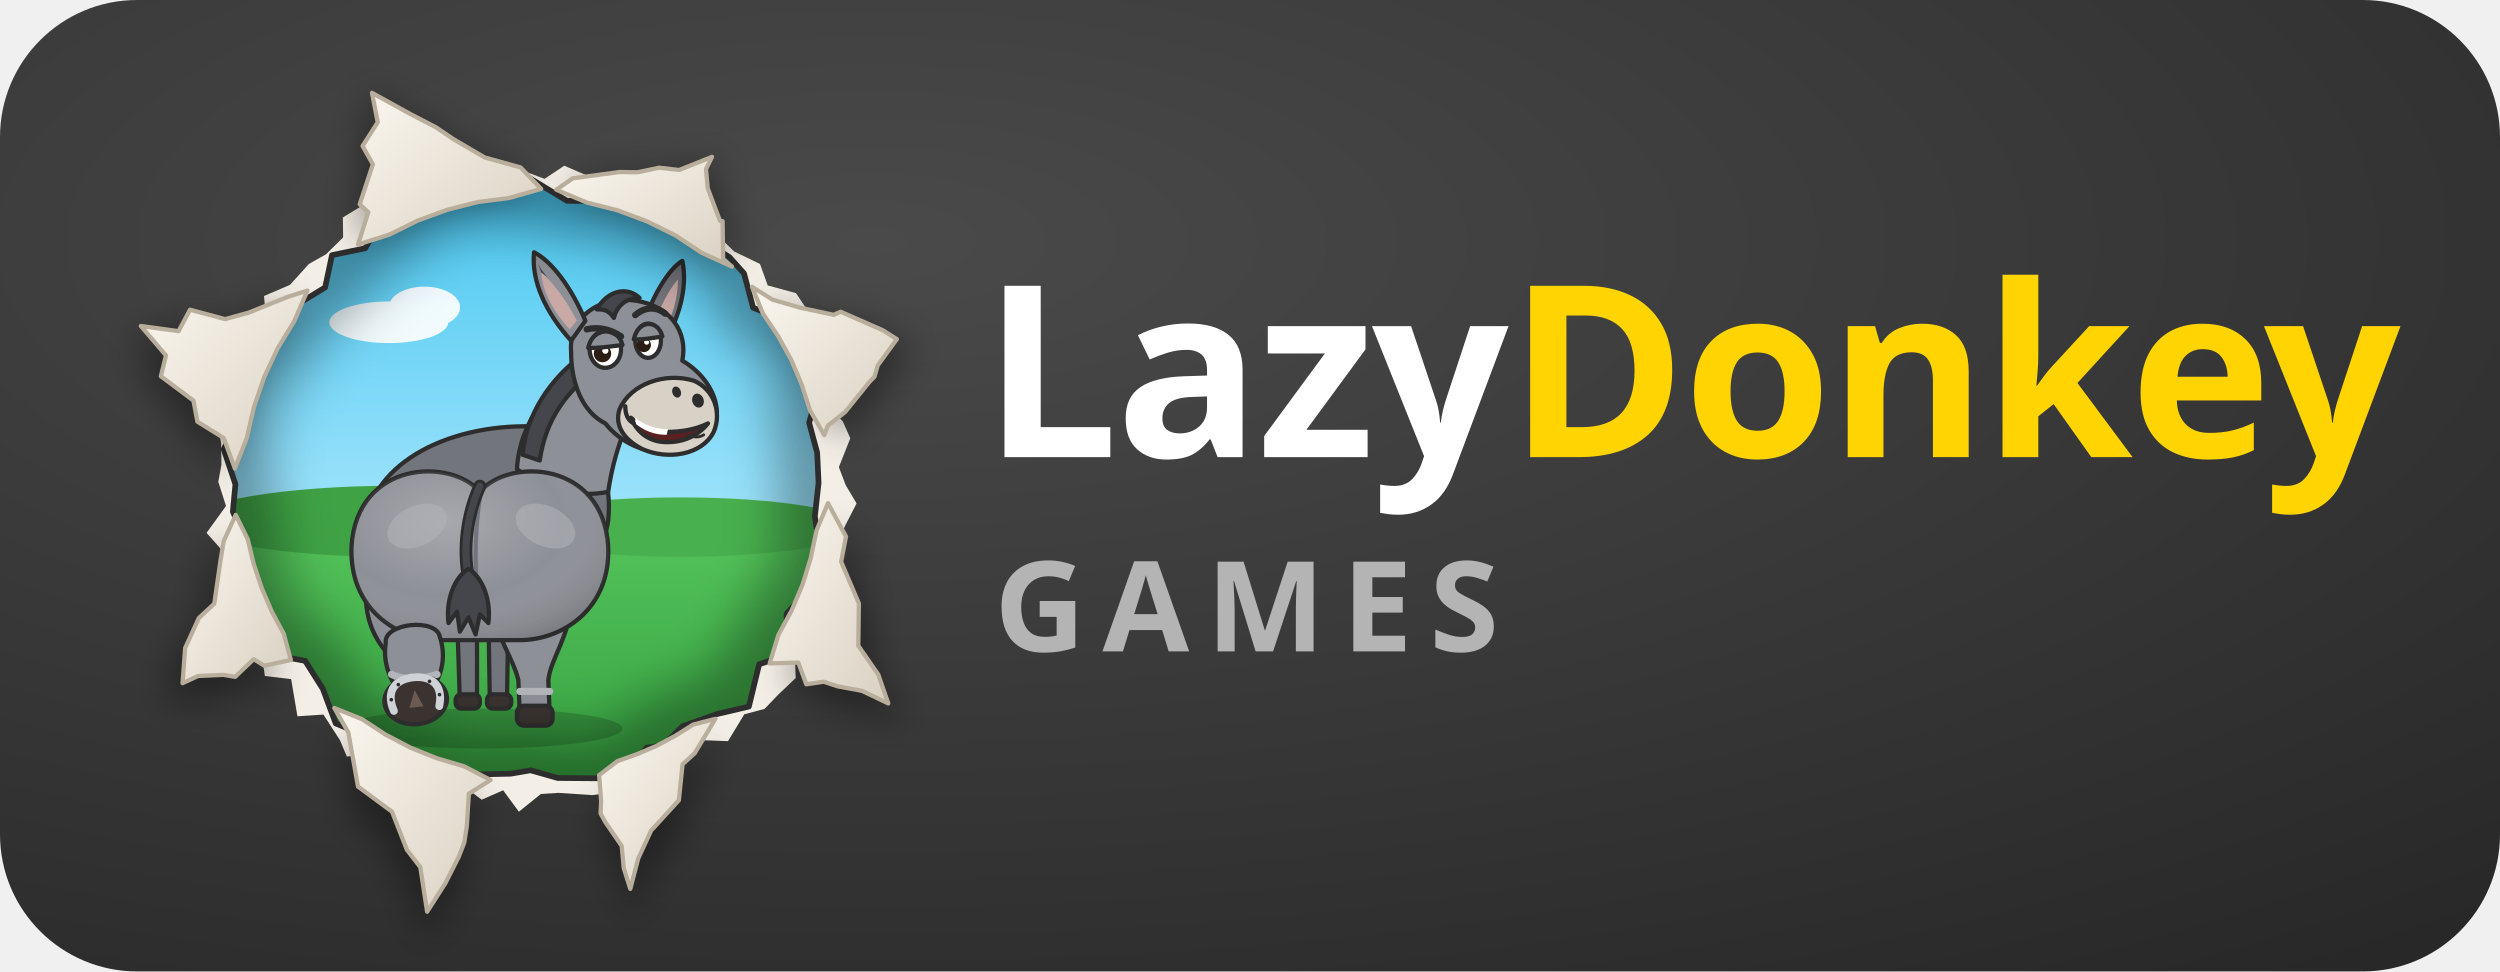
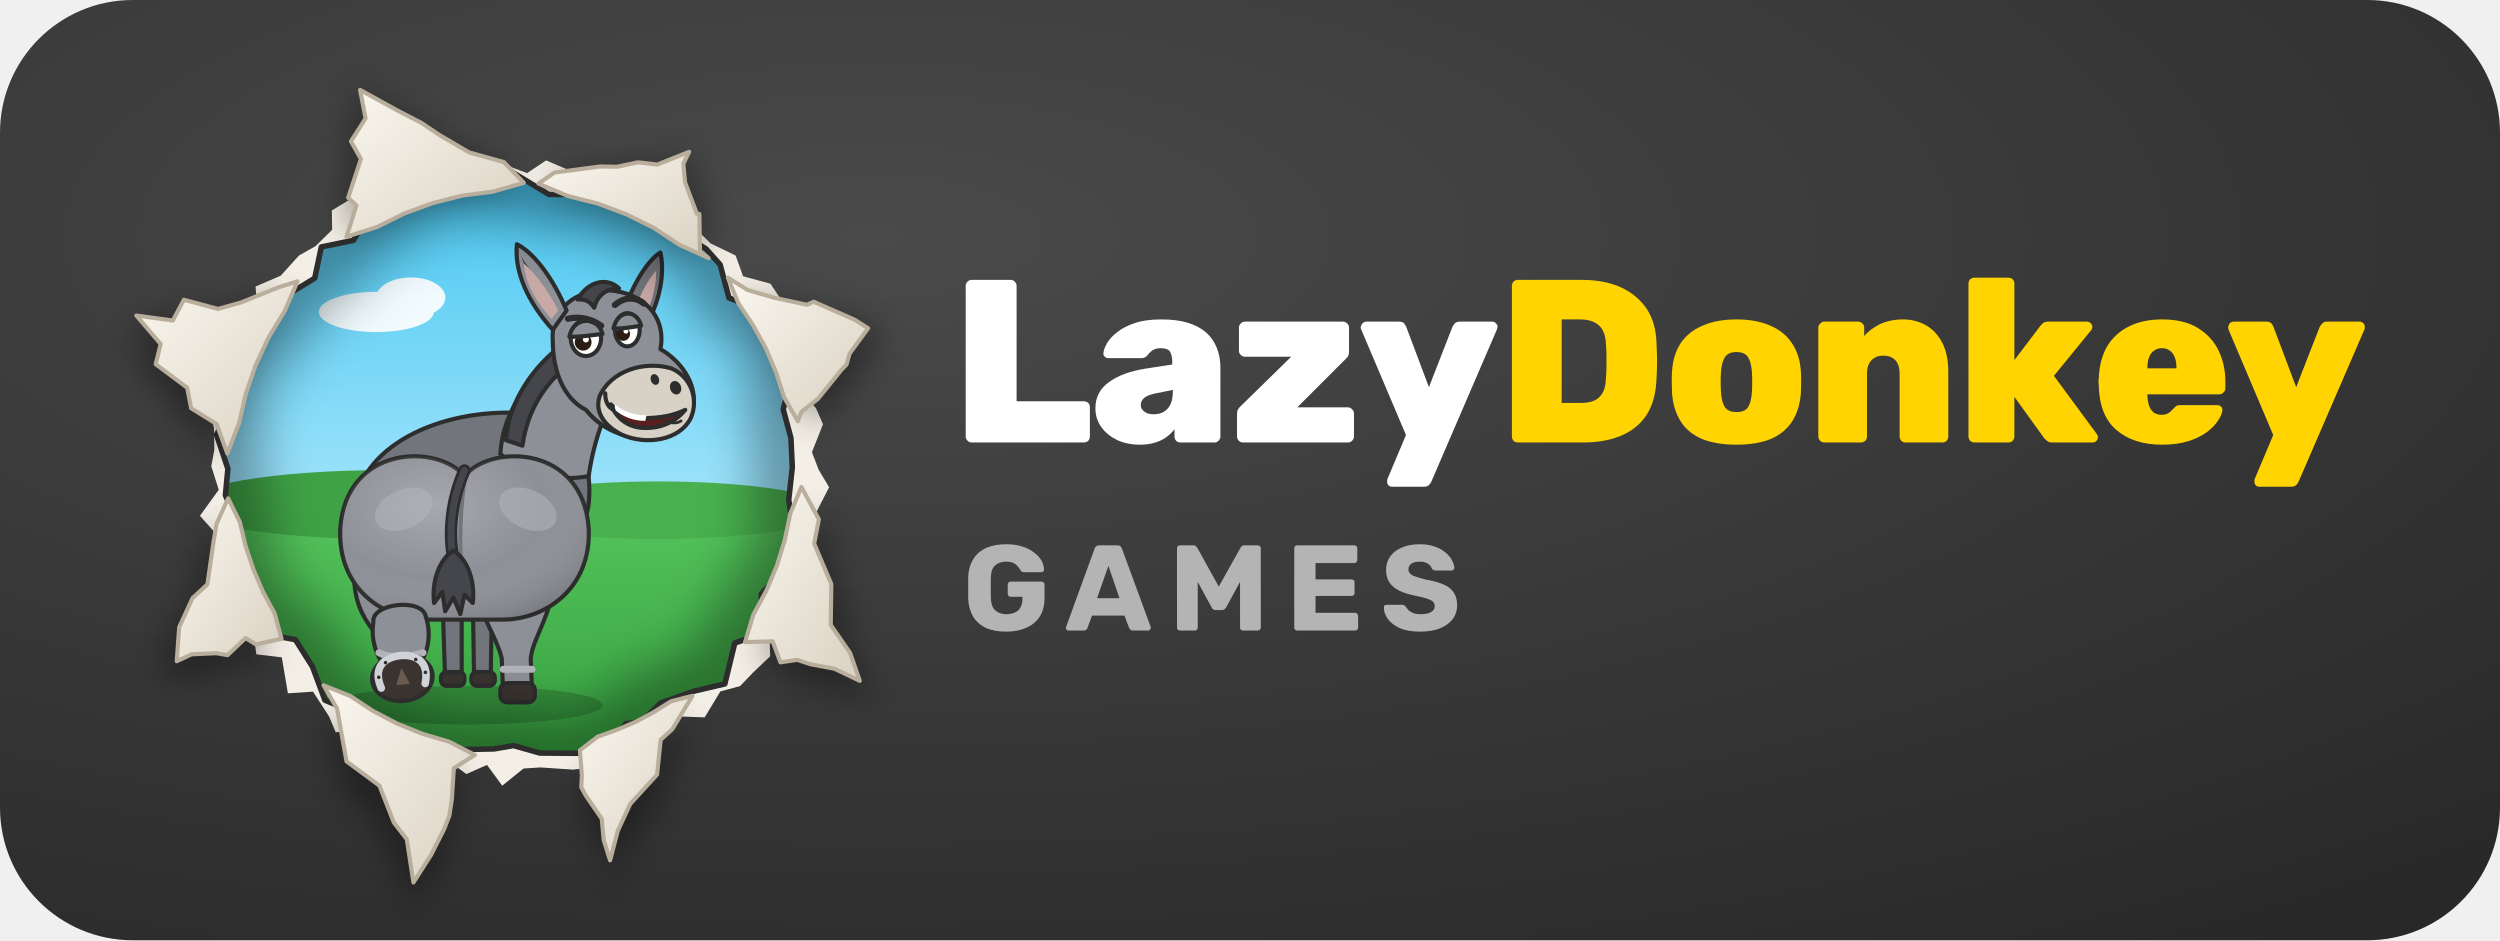
- <svg xmlns="http://www.w3.org/2000/svg" viewBox="0 0 875 340" width="875" height="340">
+ <svg xmlns="http://www.w3.org/2000/svg" viewBox="0 0 904 340" width="904" height="340">
  <defs>
    <linearGradient id="sky" x1="0" y1="0" x2="0" y2="1">
      <stop offset="0" stop-color="#3cc4f0" />
      <stop offset="1" stop-color="#9fe3fb" />
    </linearGradient>
    <linearGradient id="grass" x1="0" y1="0" x2="0" y2="1">
      <stop offset="0" stop-color="#55c45b" />
      <stop offset="1" stop-color="#2f9a3a" />
    </linearGradient>
    <radialGradient id="rumpShade" cx=".38" cy=".3" r=".8">
      <stop offset="0" stop-color="#fff" stop-opacity=".22" />
      <stop offset=".55" stop-color="#fff" stop-opacity="0" />
      <stop offset="1" stop-color="#000" stop-opacity=".18" />
    </radialGradient>
    <linearGradient id="flap" x1="0" y1="0" x2="1" y2="1">
      <stop offset="0" stop-color="#fbf7ef" />
      <stop offset="1" stop-color="#d9d1c2" />
    </linearGradient>
    <radialGradient id="screen" cx=".35" cy=".25" r="1">
      <stop offset="0" stop-color="#4a4a4a" />
      <stop offset="1" stop-color="#262626" />
    </radialGradient>
    <filter id="soft" x="-30%" y="-30%" width="160%" height="160%">
      <feGaussianBlur stdDeviation="6" />
    </filter>
    <filter id="inner" x="-10%" y="-10%" width="120%" height="120%">
      <feGaussianBlur stdDeviation="9" />
    </filter>
  </defs>
-   <rect width="875" height="340" rx="48" fill="url(#screen)" />
+   <rect width="904" height="340" rx="48" fill="url(#screen)" />
  <path d="M296.0,169.8 L299.8,176.2 L296.2,183.2 L290.9,194.1 L293.5,201.1 L290.1,205.6 L286.7,215.9 L281.1,221.7 L278.1,226.2 L278.5,237.3 L272.4,243.1 L267.6,248.1 L260.5,250.0 L254.8,259.4 L246.5,259.1 L241.3,263.6 L236.7,271.5 L230.1,275.2 L217.6,272.7 L213.4,277.5 L207.3,278.3 L195.4,277.5 L189.3,277.9 L181.6,284.1 L176.1,276.6 L168.6,279.9 L162.1,275.0 L150.7,278.8 L145.1,272.3 L138.2,266.6 L131.5,263.7 L121.4,264.8 L119.0,259.1 L113.2,250.1 L104.1,250.7 L101.9,237.7 L92.7,236.6 L91.8,230.3 L89.9,223.5 L83.6,214.7 L84.4,205.7 L76.7,202.1 L77.7,192.6 L72.3,186.5 L79.1,177.1 L76.4,168.6 L77.5,162.7 L77.4,155.0 L76.0,148.6 L76.6,140.6 L78.8,133.4 L85.2,123.6 L90.2,118.0 L93.0,110.6 L92.4,103.6 L101.5,99.7 L108.1,92.4 L114.1,89.0 L120.1,83.1 L120.0,76.1 L127.4,71.6 L139.0,68.5 L143.7,71.2 L150.7,65.7 L158.8,58.5 L166.6,63.6 L175.0,62.5 L180.2,58.7 L190.6,62.6 L197.5,58.0 L206.3,61.8 L213.9,65.3 L221.9,62.7 L229.2,67.8 L231.4,72.7 L240.3,76.2 L246.7,81.1 L254.0,85.1 L256.9,88.0 L266.0,92.4 L268.7,99.9 L278.6,102.6 L283.2,109.5 L286.4,114.0 L288.5,126.4 L290.6,132.0 L289.9,142.1 L295.0,147.5 L297.6,153.4 L293.6,163.5 Z" fill="#f4efe6" />
  <clipPath id="hole7">
    <path d="M286.5,169.0 L285.2,180.7 L286.6,190.2 L286.3,197.6 L282.5,206.9 L275.3,214.8 L275.5,229.2 L265.7,232.5 L262.1,247.3 L251.0,249.9 L238.9,254.2 L232.1,260.9 L226.3,261.7 L218.3,272.2 L208.4,272.4 L195.2,272.3 L185.7,269.6 L178.7,270.8 L164.8,271.1 L156.7,270.7 L147.2,264.3 L134.4,262.6 L129.1,258.0 L117.5,253.2 L113.0,241.1 L106.8,231.3 L97.7,229.6 L95.4,220.8 L89.5,213.1 L85.3,198.8 L85.4,187.7 L81.5,179.1 L82.4,169.5 L78.3,157.2 L82.4,149.5 L83.8,141.9 L85.7,127.4 L97.1,120.3 L97.7,111.9 L104.1,106.5 L113.8,100.6 L116.2,89.3 L127.8,86.9 L134.6,75.3 L144.0,75.4 L155.0,66.7 L167.0,64.1 L174.6,67.5 L185.1,62.2 L198.5,70.3 L203.9,70.3 L214.6,70.2 L225.4,76.3 L232.0,77.6 L243.5,82.5 L255.3,90.0 L260.4,95.7 L263.6,107.7 L276.2,112.8 L281.4,121.7 L280.9,130.0 L286.1,137.1 L283.2,148.0 L286.0,158.4 Z" />
  </clipPath>
  <g clip-path="url(#hole7)">
    <rect x="62" y="46" width="248" height="136.48" fill="url(#sky)" />
    <rect x="62" y="182.48" width="248" height="111.52" fill="url(#grass)" />
    <ellipse cx="139.2" cy="182.48" rx="72.8" ry="12.48" fill="#3fa245" />
    <ellipse cx="238.0" cy="184.48" rx="62.4" ry="10.4" fill="#48b04e" />
    <g fill="#fff" opacity=".9">
      <ellipse cx="136.08" cy="112.8" rx="20.8" ry="7.28" />
      <ellipse cx="148.56" cy="107.6" rx="12.48" ry="7.28" />
    </g>
    <g transform="translate(93.1,97.3) scale(0.499)">
      <ellipse cx="152" cy="316" rx="98" ry="14" fill="#000" opacity=".18" />
      <path d="M134,236 L136,298 L148,298 L148,236 Z" fill="#73757c" stroke="#2d2d2d" stroke-width="3" stroke-linejoin="round" stroke-linecap="round" />
      <path d="M156,236 L157,298 L169,298 L170,236 Z" fill="#73757c" stroke="#2d2d2d" stroke-width="3" stroke-linejoin="round" stroke-linecap="round" />
      <rect x="133" y="292" width="17" height="10" rx="4" fill="#3a3330" stroke="#2d2d2d" stroke-width="3" stroke-linejoin="round" stroke-linecap="round" />
      <rect x="155" y="292" width="17" height="10" rx="4" fill="#3a3330" stroke="#2d2d2d" stroke-width="3" stroke-linejoin="round" stroke-linecap="round" />
      <path d="M70,184 C66,136 120,104 182,104 C224,104 244,130 240,170 C236,206 190,214 150,212 C104,210 74,208 70,184 Z" fill="#73757c" stroke="#2d2d2d" stroke-width="3" stroke-linejoin="round" stroke-linecap="round" />
      <path d="M176,134 C178,100 200,74 226,60 L268,76 C254,96 244,122 240,150 C220,154 196,150 176,134 Z" fill="#8e9097" stroke="#2d2d2d" stroke-width="3" stroke-linejoin="round" stroke-linecap="round" />
      <path d="M180,124 C182,96 200,70 222,54 L232,64 C210,80 196,100 192,128 Z" fill="#45464c" stroke="#2d2d2d" stroke-width="3" stroke-linejoin="round" stroke-linecap="round" />
      <path d="M262,40 C270,14 282,-6 292,-12 C296,6 290,30 276,50 Z" fill="#73757c" stroke="#2d2d2d" stroke-width="3" stroke-linejoin="round" stroke-linecap="round" />
      <path d="M270,38 C276,20 284,6 289,1 C289,14 285,28 277,42 Z" fill="#c9a9a6" />
      <path d="M214,52 C212,26 236,12 260,16 C284,20 296,38 292,58 C306,66 318,82 316,98 C314,118 294,126 274,122 C258,120 246,112 238,102 C222,94 214,74 214,52 Z" fill="#8e9097" stroke="#2d2d2d" stroke-width="3" stroke-linejoin="round" stroke-linecap="round" />
      <path d="M248,92 C256,74 280,66 300,72 C314,78 320,94 314,108 C306,124 282,128 264,120 C252,114 244,104 248,92 Z" fill="#d8d1c6" stroke="#2d2d2d" stroke-width="3" stroke-linejoin="round" stroke-linecap="round" />
      <path d="M224,30 C214,6 200,-12 188,-18 C186,2 196,24 214,44 Z" fill="#8e9097" stroke="#2d2d2d" stroke-width="3" stroke-linejoin="round" stroke-linecap="round" />
      <path d="M218,30 C210,14 200,2 193,-4 C194,10 202,24 213,36 Z" fill="#c9a9a6" />
      <path d="M188,-18 C190,-10 194,-4 198,0 L193,-4 Z" fill="#45464c" />
      <path d="M232,22 C240,8 254,6 262,14 C252,14 246,20 244,28 C240,22 236,22 232,22 Z" fill="#45464c" stroke="#2d2d2d" stroke-width="3" stroke-linejoin="round" stroke-linecap="round" />
      <ellipse cx="238" cy="50" rx="11" ry="13" fill="#fff" stroke="#2d2d2d" stroke-width="3" stroke-linejoin="round" stroke-linecap="round" />
      <circle cx="236" cy="53" r="6.1" fill="#2b1d14" />
      <circle cx="238" cy="51" r="2.2" fill="#fff" />
      <path d="M226,49 C229,34 247,34 250,47 C241.3,48.05 232.5,49.35 226,49 Z" fill="#8e9097" stroke="#2d2d2d" stroke-width="3" stroke-linejoin="round" stroke-linecap="round" />
      <ellipse cx="268" cy="44" rx="9" ry="12" fill="#fff" stroke="#2d2d2d" stroke-width="3" stroke-linejoin="round" stroke-linecap="round" />
      <circle cx="265" cy="47" r="5.0" fill="#2b1d14" />
      <circle cx="267" cy="45" r="1.8" fill="#fff" />
      <path d="M258,43 C261,29 275,29 278,41 C270.7,42.2 263.5,43.4 258,43 Z" fill="#8e9097" stroke="#2d2d2d" stroke-width="3" stroke-linejoin="round" stroke-linecap="round" />
      <path d="M225,36 C233,34 242,36 249,41" fill="none" stroke="#2d2d2d" stroke-width="4.5" stroke-linecap="round" />
      <path d="M259,26 C266,20 274,20 280,25" fill="none" stroke="#2d2d2d" stroke-width="4.5" stroke-linecap="round" />
      <ellipse cx="303" cy="86" rx="4" ry="5" fill="#2d2d2d" transform="rotate(-20 303 86)" />
      <ellipse cx="288" cy="80" rx="3" ry="4" fill="#2d2d2d" transform="rotate(-20 288 80)" />
      <path d="M256,98 C262,104 270,108 280,108 C292,108 302,106 310,102 C302,112 290,116 278,115 C268,114 260,108 256,98 Z" fill="#5a1f1f" stroke="#2d2d2d" stroke-width="3" stroke-linejoin="round" stroke-linecap="round" />
      <path d="M259,102 C265,107 272,110 281,110 L282,106 C273,106 265,103 259,98 Z" fill="#fff" />
      <path d="M252,90 C252,96 254,100 258,102" fill="none" stroke="#2d2d2d" stroke-width="3" stroke-linejoin="round" stroke-linecap="round" />
      <path d="M296,110 C300,112 304,112 307,110" fill="none" stroke="#2d2d2d" stroke-width="2" stroke-linecap="round" />
      <path d="M160,236 C162,252 173,266 177,282 L178,306 L199,306 L198,282 C200,266 212,254 216,222 Z" fill="#8e9097" stroke="#2d2d2d" stroke-width="3" stroke-linejoin="round" stroke-linecap="round" />
      <rect x="176" y="300" width="25" height="14" rx="5" fill="#3a3330" stroke="#2d2d2d" stroke-width="3" stroke-linejoin="round" stroke-linecap="round" />
      <path d="M178,290 L199,290" stroke="#b3b5ba" stroke-width="5" stroke-linecap="round" />
      <path d="M70,222 C70,240 76,252 84,262 L120,258 C124,250 130,244 136,236 Z" fill="#8e9097" stroke="#2d2d2d" stroke-width="3" stroke-linejoin="round" stroke-linecap="round" />
      <path d="M150,150 C130,126 64,128 60,188 C58,232 92,254 122,254 L178,254 C208,254 242,232 240,188 C236,128 170,126 150,150 Z" fill="#8e9097" stroke="#2d2d2d" stroke-width="3" stroke-linejoin="round" stroke-linecap="round" />
      <path d="M150,150 C130,126 64,128 60,188 C58,232 92,254 122,254 L178,254 C208,254 242,232 240,188 C236,128 170,126 150,150 Z" fill="url(#rumpShade)" />
      <path d="M150,154 C146,180 146,210 150,236" fill="none" stroke="#73757c" stroke-width="3" stroke-linecap="round" />
      <ellipse cx="106" cy="174" rx="22" ry="14" fill="#b3b5ba" opacity=".55" transform="rotate(-25 106 174)" />
      <ellipse cx="196" cy="174" rx="22" ry="14" fill="#b3b5ba" opacity=".55" transform="rotate(25 196 174)" />
      <path d="M150,146 C141,166 138,190 142,210" fill="none" stroke="#2d2d2d" stroke-width="9" stroke-linecap="round" />
      <path d="M150,146 C141,166 138,190 142,210" fill="none" stroke="#45464c" stroke-width="5" stroke-linecap="round" />
      <path d="M142,204 C132,210 126,226 128,242 L134,234 L136,248 L142,238 L147,250 L150,236 L156,242 C158,226 152,210 142,204 Z" fill="#45464c" stroke="#2d2d2d" stroke-width="3" stroke-linejoin="round" stroke-linecap="round" />
    </g>
    <path d="M286.5,169.0 L285.2,180.7 L286.6,190.2 L286.3,197.6 L282.5,206.9 L275.3,214.8 L275.5,229.2 L265.7,232.5 L262.1,247.3 L251.0,249.9 L238.9,254.2 L232.1,260.9 L226.3,261.7 L218.3,272.2 L208.4,272.4 L195.2,272.3 L185.7,269.6 L178.7,270.8 L164.8,271.1 L156.7,270.7 L147.2,264.3 L134.4,262.6 L129.1,258.0 L117.5,253.2 L113.0,241.1 L106.8,231.3 L97.7,229.6 L95.4,220.8 L89.5,213.1 L85.3,198.8 L85.4,187.7 L81.5,179.1 L82.4,169.5 L78.3,157.2 L82.4,149.5 L83.8,141.9 L85.7,127.4 L97.1,120.3 L97.7,111.9 L104.1,106.5 L113.8,100.6 L116.2,89.3 L127.8,86.9 L134.6,75.3 L144.0,75.4 L155.0,66.7 L167.0,64.1 L174.6,67.5 L185.1,62.2 L198.5,70.3 L203.9,70.3 L214.6,70.2 L225.4,76.3 L232.0,77.6 L243.5,82.5 L255.3,90.0 L260.4,95.7 L263.6,107.7 L276.2,112.8 L281.4,121.7 L280.9,130.0 L286.1,137.1 L283.2,148.0 L286.0,158.4 Z" fill="none" stroke="#000" stroke-opacity="0.35" stroke-width="26" filter="url(#inner)" />
  </g>
  <path d="M286.5,169.0 L285.2,180.7 L286.6,190.2 L286.3,197.6 L282.5,206.9 L275.3,214.8 L275.5,229.2 L265.7,232.5 L262.1,247.3 L251.0,249.9 L238.9,254.2 L232.1,260.9 L226.3,261.7 L218.3,272.2 L208.4,272.4 L195.2,272.3 L185.7,269.6 L178.7,270.8 L164.8,271.1 L156.7,270.7 L147.2,264.3 L134.4,262.6 L129.1,258.0 L117.5,253.2 L113.0,241.1 L106.8,231.3 L97.7,229.6 L95.4,220.8 L89.5,213.1 L85.3,198.8 L85.4,187.7 L81.5,179.1 L82.4,169.5 L78.3,157.2 L82.4,149.5 L83.8,141.9 L85.7,127.4 L97.1,120.3 L97.7,111.9 L104.1,106.5 L113.8,100.6 L116.2,89.3 L127.8,86.9 L134.6,75.3 L144.0,75.4 L155.0,66.7 L167.0,64.1 L174.6,67.5 L185.1,62.2 L198.5,70.3 L203.9,70.3 L214.6,70.2 L225.4,76.3 L232.0,77.6 L243.5,82.5 L255.3,90.0 L260.4,95.7 L263.6,107.7 L276.2,112.8 L281.4,121.7 L280.9,130.0 L286.1,137.1 L283.2,148.0 L286.0,158.4 Z" fill="none" stroke="#2d2d2d" stroke-width="2" stroke-linejoin="round" />
  <path d="M194.7,66.4 L200.5,62.4 L216.9,60.2 L223.1,60.3 L230.7,58.7 L237.7,59.5 L249.2,54.9 L247.1,59.2 L247.7,65.9 L252.0,77.3 L252.9,77.4 L253.1,90.8 L256.2,93.3 L245.6,88.5 L236.4,82.4 L226.5,77.5 L216.1,73.6 L205.4,70.9 Z" fill="#000" opacity=".35" filter="url(#soft)" transform="translate(2.9,-0.3)" />
  <path d="M194.7,66.4 L200.5,62.4 L216.9,60.2 L223.1,60.3 L230.7,58.7 L237.7,59.5 L249.2,54.9 L247.1,59.2 L247.7,65.9 L252.0,77.3 L252.9,77.4 L253.1,90.8 L256.2,93.3 L245.6,88.5 L236.4,82.4 L226.5,77.5 L216.1,73.6 L205.4,70.9 Z" fill="url(#flap)" stroke="#b9ae9c" stroke-width="1.5" stroke-linejoin="round" />
  <path d="M263.2,100.4 L270.4,104.9 L280.1,107.7 L291.8,110.2 L294.2,109.1 L309.0,115.6 L313.9,118.7 L307.2,127.9 L306.1,131.8 L304.2,133.8 L295.8,144.2 L289.8,148.9 L288.5,152.3 L283.5,143.6 L280.6,134.6 L276.9,125.9 L272.3,117.6 L267.0,109.7 Z" fill="#000" opacity=".35" filter="url(#soft)" transform="translate(5.6,2.8)" />
  <path d="M263.2,100.4 L270.4,104.9 L280.1,107.7 L291.8,110.2 L294.2,109.1 L309.0,115.6 L313.9,118.7 L307.2,127.9 L306.1,131.8 L304.2,133.8 L295.8,144.2 L289.8,148.9 L288.5,152.3 L283.5,143.6 L280.6,134.6 L276.9,125.9 L272.3,117.6 L267.0,109.7 Z" fill="url(#flap)" stroke="#b9ae9c" stroke-width="1.5" stroke-linejoin="round" />
  <path d="M289.8,176.1 L296.1,187.8 L294.4,196.6 L300.6,211.2 L300.4,226.0 L307.4,236.1 L310.9,246.2 L301.7,241.8 L293.1,240.2 L288.3,238.6 L282.2,239.5 L279.4,231.9 L269.4,232.2 L272.4,222.3 L277.1,213.6 L280.9,204.6 L283.8,195.2 L285.8,185.6 Z" fill="#000" opacity=".35" filter="url(#soft)" transform="translate(5.1,8.1)" />
  <path d="M289.8,176.1 L296.1,187.8 L294.4,196.6 L300.6,211.2 L300.4,226.0 L307.4,236.1 L310.9,246.2 L301.7,241.8 L293.1,240.2 L288.3,238.6 L282.2,239.5 L279.4,231.9 L269.4,232.2 L272.4,222.3 L277.1,213.6 L280.9,204.6 L283.8,195.2 L285.8,185.6 Z" fill="url(#flap)" stroke="#b9ae9c" stroke-width="1.5" stroke-linejoin="round" />
  <path d="M250.4,251.6 L243.1,263.7 L238.9,267.5 L237.6,280.1 L227.9,290.7 L223.4,300.4 L220.6,311.1 L218.3,303.8 L217.6,296.1 L211.9,287.8 L210.2,284.7 L210.4,280.4 L209.7,271.3 L216.1,266.4 L223.1,263.9 L229.9,261.0 L236.4,257.5 L242.6,253.6 Z" fill="#000" opacity=".35" filter="url(#soft)" transform="translate(1.4,10.8)" />
  <path d="M250.4,251.6 L243.1,263.7 L238.9,267.5 L237.6,280.1 L227.9,290.7 L223.4,300.4 L220.6,311.1 L218.3,303.8 L217.6,296.1 L211.9,287.8 L210.2,284.7 L210.4,280.4 L209.7,271.3 L216.1,266.4 L223.1,263.9 L229.9,261.0 L236.4,257.5 L242.6,253.6 Z" fill="url(#flap)" stroke="#b9ae9c" stroke-width="1.5" stroke-linejoin="round" />
  <path d="M171.7,273.0 L164.1,277.8 L163.4,289.0 L162.5,294.9 L160.6,299.8 L155.9,309.1 L149.5,319.1 L147.1,303.5 L142.4,297.4 L137.2,284.1 L125.3,275.3 L121.9,256.3 L117.0,247.8 L126.7,251.7 L134.9,257.1 L143.7,261.7 L152.9,265.4 L162.4,268.2 Z" fill="#000" opacity=".35" filter="url(#soft)" transform="translate(-1.4,10.8)" />
  <path d="M171.7,273.0 L164.1,277.8 L163.4,289.0 L162.5,294.9 L160.6,299.8 L155.9,309.1 L149.5,319.1 L147.1,303.5 L142.4,297.4 L137.2,284.1 L125.3,275.3 L121.9,256.3 L117.0,247.8 L126.7,251.7 L134.9,257.1 L143.7,261.7 L152.9,265.4 L162.4,268.2 Z" fill="url(#flap)" stroke="#b9ae9c" stroke-width="1.5" stroke-linejoin="round" />
  <path d="M101.8,231.0 L92.5,233.0 L88.8,230.7 L82.3,236.9 L78.2,236.2 L69.3,236.6 L63.9,239.1 L64.8,226.8 L69.6,216.3 L75.0,211.3 L77.2,196.0 L78.3,189.4 L82.5,180.2 L86.7,188.7 L88.8,197.4 L91.6,205.8 L95.1,214.0 L99.3,221.8 Z" fill="#000" opacity=".35" filter="url(#soft)" transform="translate(-5.2,8.0)" />
  <path d="M101.8,231.0 L92.5,233.0 L88.8,230.7 L82.3,236.9 L78.2,236.2 L69.3,236.6 L63.9,239.1 L64.8,226.8 L69.6,216.3 L75.0,211.3 L77.2,196.0 L78.3,189.4 L82.5,180.2 L86.7,188.7 L88.8,197.4 L91.6,205.8 L95.1,214.0 L99.3,221.8 Z" fill="url(#flap)" stroke="#b9ae9c" stroke-width="1.5" stroke-linejoin="round" />
  <path d="M82.2,164.0 L78.3,153.3 L69.1,147.6 L67.7,140.2 L56.3,131.7 L58.1,124.4 L49.3,114.1 L62.5,115.9 L66.5,108.4 L78.8,111.7 L87.1,109.4 L100.7,103.9 L107.6,101.7 L103.0,112.4 L97.2,121.9 L92.5,131.9 L88.9,142.4 L86.4,153.2 Z" fill="#000" opacity=".35" filter="url(#soft)" transform="translate(-5.6,2.7)" />
  <path d="M82.2,164.0 L78.3,153.3 L69.1,147.6 L67.7,140.2 L56.3,131.7 L58.1,124.4 L49.3,114.1 L62.5,115.9 L66.5,108.4 L78.8,111.7 L87.1,109.4 L100.7,103.9 L107.6,101.7 L103.0,112.4 L97.2,121.9 L92.5,131.9 L88.9,142.4 L86.4,153.2 Z" fill="url(#flap)" stroke="#b9ae9c" stroke-width="1.5" stroke-linejoin="round" />
  <path d="M125.3,85.6 L128.9,74.3 L125.9,71.5 L130.5,57.5 L126.9,51.1 L132.2,42.8 L130.2,32.5 L143.6,39.9 L152.5,44.5 L158.7,48.7 L169.6,55.1 L182.2,58.6 L189.4,66.1 L178.2,69.3 L167.3,70.7 L156.6,73.4 L146.2,77.2 L136.3,82.1 Z" fill="#000" opacity=".35" filter="url(#soft)" transform="translate(-2.3,-0.6)" />
  <path d="M125.3,85.6 L128.9,74.3 L125.9,71.5 L130.5,57.5 L126.9,51.1 L132.2,42.8 L130.2,32.5 L143.6,39.9 L152.5,44.5 L158.7,48.7 L169.6,55.1 L182.2,58.6 L189.4,66.1 L178.2,69.3 L167.3,70.7 L156.6,73.4 L146.2,77.2 L136.3,82.1 Z" fill="url(#flap)" stroke="#b9ae9c" stroke-width="1.5" stroke-linejoin="round" />
  <g transform="translate(93.1,97.3) scale(0.499)">
    <g transform="translate(0,-20)">
      <path d="M84,276 C82,262 120,258 122,272 C126,284 124,296 118,306 L92,308 C86,300 82,288 84,276 Z" fill="#8e9097" stroke="#2d2d2d" stroke-width="3" stroke-linejoin="round" stroke-linecap="round" />
      <path d="M88,298 C96,302 108,302 120,298" fill="none" stroke="#b3b5ba" stroke-width="5" stroke-linecap="round" />
      <ellipse cx="105" cy="316" rx="22" ry="17" fill="#3a3330" transform="rotate(-6 105 316)" stroke="#2d2d2d" stroke-width="3" stroke-linejoin="round" stroke-linecap="round" />
      <path d="M89,322 C84,306 94,300 105,300 C116,300 126,306 121,322" fill="none" stroke="#cfd3d8" stroke-width="5.5" stroke-linecap="round" transform="rotate(-6 105 316)" />
      <g fill="#2d2d2d" transform="rotate(-6 105 316)">
        <circle cx="88" cy="314" r="1.3" />
        <circle cx="94" cy="304" r="1.3" />
        <circle cx="116" cy="304" r="1.3" />
        <circle cx="122" cy="314" r="1.3" />
      </g>
      <path d="M100,321 L105,309 L110,321 Z" fill="#6b5a50" transform="rotate(-6 105 316)" />
    </g>
  </g>
-   <text x="344" y="160" font-family="Rubik, 'Arial Rounded MT Bold', system-ui, sans-serif" font-weight="800" font-size="84" fill="#fff" letter-spacing="-1">Lazy<tspan fill="#ffd400">Donkey</tspan>
-   </text>
-   <text x="348" y="228" font-family="Rubik, system-ui, sans-serif" font-weight="700" font-size="44" fill="#b4b4b4" letter-spacing="6">GAMES</text>
+   <path fill="#fff" d="M351.4 160Q350.5 160 349.9 159.4Q349.2 158.7 349.2 157.8V103.4Q349.2 102.5 349.9 101.8Q350.5 101.2 351.4 101.2H365.4Q366.3 101.2 366.9 101.8Q367.6 102.5 367.6 103.4V145.1H391.9Q392.8 145.1 393.5 145.7Q394.1 146.3 394.1 147.3V157.8Q394.1 158.7 393.5 159.4Q392.8 160 391.9 160ZM412.2 160.8Q407.6 160.8 403.9 159.1Q400.3 157.3 398.2 154.4Q396.1 151.4 396.1 147.6Q396.1 141.6 401.1 138.1Q406 134.6 414.2 133.3L423.9 131.8V131.2Q423.9 128.5 423.1 127.2Q422.3 125.9 419.7 125.9Q418 125.9 416.9 126.6Q415.8 127.3 414.9 128.5Q414.1 129.5 412.7 129.5H400.9Q400 129.5 399.5 129Q398.9 128.5 399 127.7Q399.1 126.2 400.3 124.1Q401.5 122 404 120.1Q406.5 118.1 410.4 116.8Q414.3 115.5 419.9 115.5Q425.5 115.5 429.5 116.7Q433.6 118 436.1 120.2Q438.7 122.5 440 125.8Q441.3 129 441.3 133V157.8Q441.3 158.7 440.6 159.4Q440 160 439.1 160H426.9Q426 160 425.3 159.4Q424.7 158.7 424.7 157.8V155.2Q423.5 156.8 421.7 158.1Q419.9 159.4 417.5 160.1Q415.1 160.8 412.2 160.8ZM417.1 149.8Q419.2 149.8 420.7 149Q422.3 148.1 423.2 146.3Q424.1 144.4 424.1 141.6V141L418.1 142.2Q415 142.8 413.7 143.9Q412.5 145 412.5 146.4Q412.5 147.4 413.1 148.2Q413.7 148.9 414.7 149.4Q415.8 149.8 417.1 149.8ZM449.5 160Q448.6 160 448 159.4Q447.3 158.7 447.3 157.8V149.7Q447.3 148.7 447.7 148Q448.1 147.3 448.7 146.8L466.9 129H450.2Q449.3 129 448.6 128.3Q448 127.7 448 126.8V118.5Q448 117.6 448.6 117Q449.3 116.3 450.2 116.3H485.6Q486.5 116.3 487.2 117Q487.8 117.6 487.8 118.5V127.4Q487.8 128.1 487.5 128.7Q487.2 129.3 486.6 129.8L469.1 147.3H487.4Q488.3 147.3 488.9 148Q489.6 148.6 489.6 149.5V157.8Q489.6 158.7 488.9 159.4Q488.3 160 487.4 160ZM503.4 176Q502.6 176 502.1 175.5Q501.6 175 501.6 174.2Q501.6 174 501.6 173.8Q501.6 173.5 501.7 173.2L508.4 157.3L492.2 119.1Q492 118.6 492 118.3Q492.2 117.5 492.7 116.9Q493.3 116.3 494.1 116.3H505.9Q507.1 116.3 507.7 116.9Q508.2 117.6 508.5 118.2L516.7 140L525.2 118.2Q525.5 117.5 526.1 116.9Q526.7 116.3 527.9 116.3H539.6Q540.4 116.3 540.9 116.9Q541.5 117.4 541.5 118.1Q541.5 118.6 541.3 119.1L517.6 174.1Q517.3 174.8 516.7 175.4Q516.1 176 514.9 176Z" />
+   <path fill="#ffd400" d="M548.9 160Q547.9 160 547.3 159.4Q546.7 158.7 546.7 157.8V103.4Q546.7 102.5 547.3 101.8Q547.9 101.2 548.9 101.2H571.9Q580 101.2 585.9 103.8Q591.9 106.5 595.4 111.6Q598.8 116.7 599 124.2Q599.2 127.9 599.2 130.6Q599.2 133.4 599 136.9Q598.7 144.8 595.5 149.9Q592.2 155 586.3 157.5Q580.5 160 572.3 160ZM564.7 145.7H571.9Q574.6 145.7 576.6 144.8Q578.5 143.9 579.6 141.9Q580.6 140 580.7 136.8Q580.9 134.4 580.9 132.4Q580.9 130.5 580.9 128.6Q580.9 126.6 580.7 124.3Q580.5 119.7 578.1 117.6Q575.7 115.5 571.4 115.5H564.7ZM627.9 160.8Q620.5 160.8 615.4 158.7Q610.3 156.5 607.7 152.3Q605 148 604.6 142Q604.5 140.2 604.5 138.1Q604.5 136 604.6 134.3Q605 128.2 607.8 124Q610.7 119.8 615.8 117.7Q620.8 115.5 627.9 115.5Q635 115.5 640 117.7Q645.1 119.8 647.9 124Q650.8 128.2 651.2 134.3Q651.3 136 651.3 138.1Q651.3 140.2 651.2 142Q650.8 148 648.1 152.3Q645.4 156.5 640.4 158.7Q635.3 160.8 627.9 160.8ZM627.9 149Q631 149 632.1 147.2Q633.3 145.3 633.5 141.6Q633.6 140.3 633.6 138.2Q633.6 136 633.5 134.7Q633.3 131.1 632.1 129.2Q631 127.3 627.9 127.3Q624.9 127.3 623.7 129.2Q622.5 131.1 622.3 134.7Q622.2 136 622.2 138.2Q622.2 140.3 622.3 141.6Q622.5 145.3 623.7 147.2Q624.9 149 627.9 149ZM659.7 160Q658.8 160 658.2 159.4Q657.5 158.7 657.5 157.8V118.5Q657.5 117.6 658.2 117Q658.8 116.3 659.7 116.3H671.9Q672.8 116.3 673.5 117Q674.1 117.6 674.1 118.5V121.5Q676.2 119 679.8 117.2Q683.5 115.5 688.1 115.5Q692.6 115.5 696.4 117.6Q700.1 119.7 702.3 123.9Q704.5 128.1 704.5 134.5V157.8Q704.5 158.7 703.9 159.4Q703.3 160 702.3 160H689Q688.1 160 687.5 159.4Q686.9 158.7 686.9 157.8V135.1Q686.9 132 685.4 130.3Q683.8 128.6 681 128.6Q678.3 128.6 676.7 130.3Q675.1 132 675.1 135.1V157.8Q675.1 158.7 674.5 159.4Q673.8 160 672.9 160ZM714 160Q713.1 160 712.4 159.4Q711.8 158.7 711.8 157.8V102.5Q711.8 101.6 712.4 101Q713.1 100.4 714 100.4H726.2Q727.1 100.4 727.8 101Q728.4 101.6 728.4 102.5V130.2L737.9 117.7Q738.3 117.3 738.8 116.8Q739.4 116.3 740.6 116.3H754.6Q755.5 116.3 756 116.9Q756.6 117.4 756.6 118.3Q756.6 118.6 756.4 119Q756.3 119.4 756 119.6L742.7 135.9L758.1 156.8Q758.6 157.4 758.6 158Q758.6 158.9 758.1 159.4Q757.5 160 756.7 160H742.1Q740.8 160 740.2 159.4Q739.7 158.9 739.3 158.6L728.4 143.5V157.8Q728.4 158.7 727.8 159.4Q727.1 160 726.2 160ZM781.8 160.8Q771.4 160.8 765.2 155.4Q759 150 758.9 138.9Q758.8 138.5 758.8 138Q758.8 137.4 758.9 137.1Q759.1 130.2 761.9 125.3Q764.8 120.5 769.9 118Q774.9 115.5 781.8 115.5Q789.6 115.5 794.6 118.5Q799.7 121.6 802.2 126.7Q804.7 131.8 804.7 138.1V140.4Q804.7 141.3 804 141.9Q803.4 142.6 802.5 142.6H776.5Q776.5 142.6 776.5 142.8Q776.5 142.9 776.5 143.1Q776.6 145.2 777.1 146.7Q777.7 148.3 778.8 149.2Q780 150 781.7 150Q782.8 150 783.5 149.7Q784.3 149.3 784.9 148.8Q785.4 148.2 785.9 147.8Q786.6 147 787.1 146.7Q787.6 146.5 788.6 146.5H801.7Q802.6 146.5 803.1 147Q803.7 147.5 803.6 148.4Q803.5 149.9 802.1 152Q800.8 154.1 798.1 156.2Q795.4 158.2 791.4 159.5Q787.3 160.8 781.8 160.8ZM776.5 133.2H787V133Q787 130.7 786.4 129.2Q785.8 127.6 784.6 126.8Q783.4 125.9 781.8 125.9Q780.1 125.9 778.9 126.8Q777.7 127.6 777.1 129.2Q776.5 130.7 776.5 133ZM817 176Q816.2 176 815.7 175.5Q815.2 175 815.2 174.2Q815.2 174 815.2 173.8Q815.2 173.5 815.3 173.2L822 157.3L805.8 119.1Q805.7 118.6 805.7 118.3Q805.8 117.5 806.3 116.9Q806.9 116.3 807.7 116.3H819.5Q820.7 116.3 821.3 116.9Q821.9 117.6 822.1 118.2L830.3 140L838.8 118.2Q839.2 117.5 839.8 116.9Q840.3 116.3 841.5 116.3H853.2Q854 116.3 854.6 116.9Q855.1 117.4 855.1 118.1Q855.1 118.6 855 119.1L831.2 174.1Q830.9 174.8 830.3 175.4Q829.7 176 828.5 176Z" />
+   <path fill="#b4b4b4" d="M363.8 228.4Q359.6 228.4 356.6 227.1Q353.6 225.7 351.9 223Q350.3 220.3 350.1 216.5Q350.1 214.6 350.1 212.5Q350.1 210.3 350.1 208.4Q350.3 204.7 352 202.1Q353.6 199.5 356.7 198.1Q359.7 196.8 363.8 196.8Q367.1 196.8 369.6 197.6Q372.2 198.4 373.9 199.8Q375.7 201.1 376.6 202.7Q377.5 204.4 377.5 205.9Q377.6 206.3 377.3 206.6Q377 206.9 376.6 206.9H370.2Q369.7 206.9 369.5 206.7Q369.2 206.6 369 206.2Q368.7 205.6 368.1 204.9Q367.5 204.1 366.5 203.6Q365.5 203.1 363.8 203.1Q361.3 203.1 359.9 204.4Q358.4 205.7 358.3 208.6Q358.2 212.4 358.3 216.3Q358.4 219.4 359.9 220.7Q361.4 222.1 363.9 222.1Q365.6 222.1 366.9 221.5Q368.2 221 368.9 219.8Q369.7 218.5 369.7 216.7V215.8H365.5Q365 215.8 364.7 215.5Q364.4 215.1 364.4 214.7V211.4Q364.4 210.9 364.7 210.6Q365 210.3 365.5 210.3H376.6Q377.1 210.3 377.4 210.6Q377.7 210.9 377.7 211.4V216.4Q377.7 220.2 376 222.9Q374.3 225.6 371.1 227Q368 228.4 363.8 228.4ZM386.4 228Q386 228 385.7 227.7Q385.4 227.4 385.4 227.1Q385.4 226.9 385.5 226.7L395.8 198.4Q395.9 198 396.3 197.6Q396.8 197.2 397.5 197.2H404Q404.8 197.2 405.2 197.6Q405.6 198 405.7 198.4L416.1 226.7Q416.1 226.9 416.1 227.1Q416.1 227.4 415.8 227.7Q415.6 228 415.2 228H409.8Q409.1 228 408.8 227.7Q408.4 227.4 408.3 227.1L406.6 222.6H394.9L393.2 227.1Q393.1 227.4 392.8 227.7Q392.5 228 391.8 228ZM396.7 216.3H404.8L400.8 204.6ZM426.7 228Q426.2 228 425.9 227.7Q425.6 227.4 425.6 226.9V198.3Q425.6 197.8 425.9 197.5Q426.2 197.2 426.7 197.2H431.5Q432.2 197.2 432.5 197.6Q432.9 198 433 198.2L440.7 212.1L448.5 198.2Q448.6 198 448.9 197.6Q449.3 197.2 450 197.2H454.7Q455.2 197.2 455.6 197.5Q455.9 197.8 455.9 198.3V226.9Q455.9 227.4 455.6 227.7Q455.2 228 454.7 228H449.5Q449 228 448.7 227.7Q448.4 227.4 448.4 226.9V210.4L443.4 219.6Q443.2 220 442.8 220.3Q442.5 220.6 441.9 220.6H439.6Q439 220.6 438.6 220.3Q438.3 220 438.1 219.6L433.1 210.4V226.9Q433.1 227.4 432.8 227.7Q432.5 228 432 228ZM469.1 228Q468.7 228 468.3 227.7Q468 227.4 468 226.9V198.3Q468 197.8 468.3 197.5Q468.7 197.2 469.1 197.2H489.7Q490.2 197.2 490.5 197.5Q490.8 197.8 490.8 198.3V202.4Q490.8 202.9 490.5 203.2Q490.2 203.6 489.7 203.6H475.7V209.5H488.7Q489.2 209.5 489.5 209.8Q489.8 210.1 489.8 210.6V214.4Q489.8 214.9 489.5 215.2Q489.2 215.5 488.7 215.5H475.7V221.6H490Q490.5 221.6 490.8 222Q491.1 222.3 491.1 222.8V226.9Q491.1 227.4 490.8 227.7Q490.5 228 490 228ZM513.6 228.4Q509.2 228.4 506.3 227.2Q503.4 225.9 501.9 223.9Q500.4 221.9 500.4 219.6Q500.4 219.2 500.6 219Q500.9 218.7 501.3 218.7H506.9Q507.5 218.7 507.8 218.9Q508.1 219.1 508.4 219.5Q508.8 220.1 509.4 220.7Q510 221.3 511.1 221.7Q512.1 222.1 513.6 222.1Q516.2 222.1 517.5 221.3Q518.8 220.5 518.8 219.2Q518.8 218.2 518.1 217.5Q517.4 216.9 515.8 216.4Q514.3 215.9 511.7 215.4Q508.3 214.7 506 213.6Q503.6 212.4 502.4 210.6Q501.2 208.8 501.2 206.1Q501.2 203.3 502.7 201.2Q504.2 199.1 506.9 198Q509.6 196.8 513.4 196.8Q516.4 196.8 518.7 197.6Q521 198.4 522.6 199.7Q524.2 201 525 202.5Q525.8 204 525.9 205.3Q525.9 205.7 525.6 206Q525.4 206.3 525 206.3H519.1Q518.7 206.3 518.3 206.1Q517.9 205.9 517.7 205.5Q517.4 204.5 516.3 203.8Q515.2 203.1 513.4 203.1Q511.4 203.1 510.4 203.8Q509.3 204.5 509.3 205.9Q509.3 206.8 509.9 207.4Q510.5 208.1 511.9 208.5Q513.3 209 515.7 209.6Q519.7 210.3 522.1 211.4Q524.6 212.5 525.7 214.3Q526.9 216.1 526.9 218.8Q526.9 221.8 525.2 224Q523.5 226.1 520.5 227.3Q517.5 228.4 513.6 228.4Z" />
</svg>
